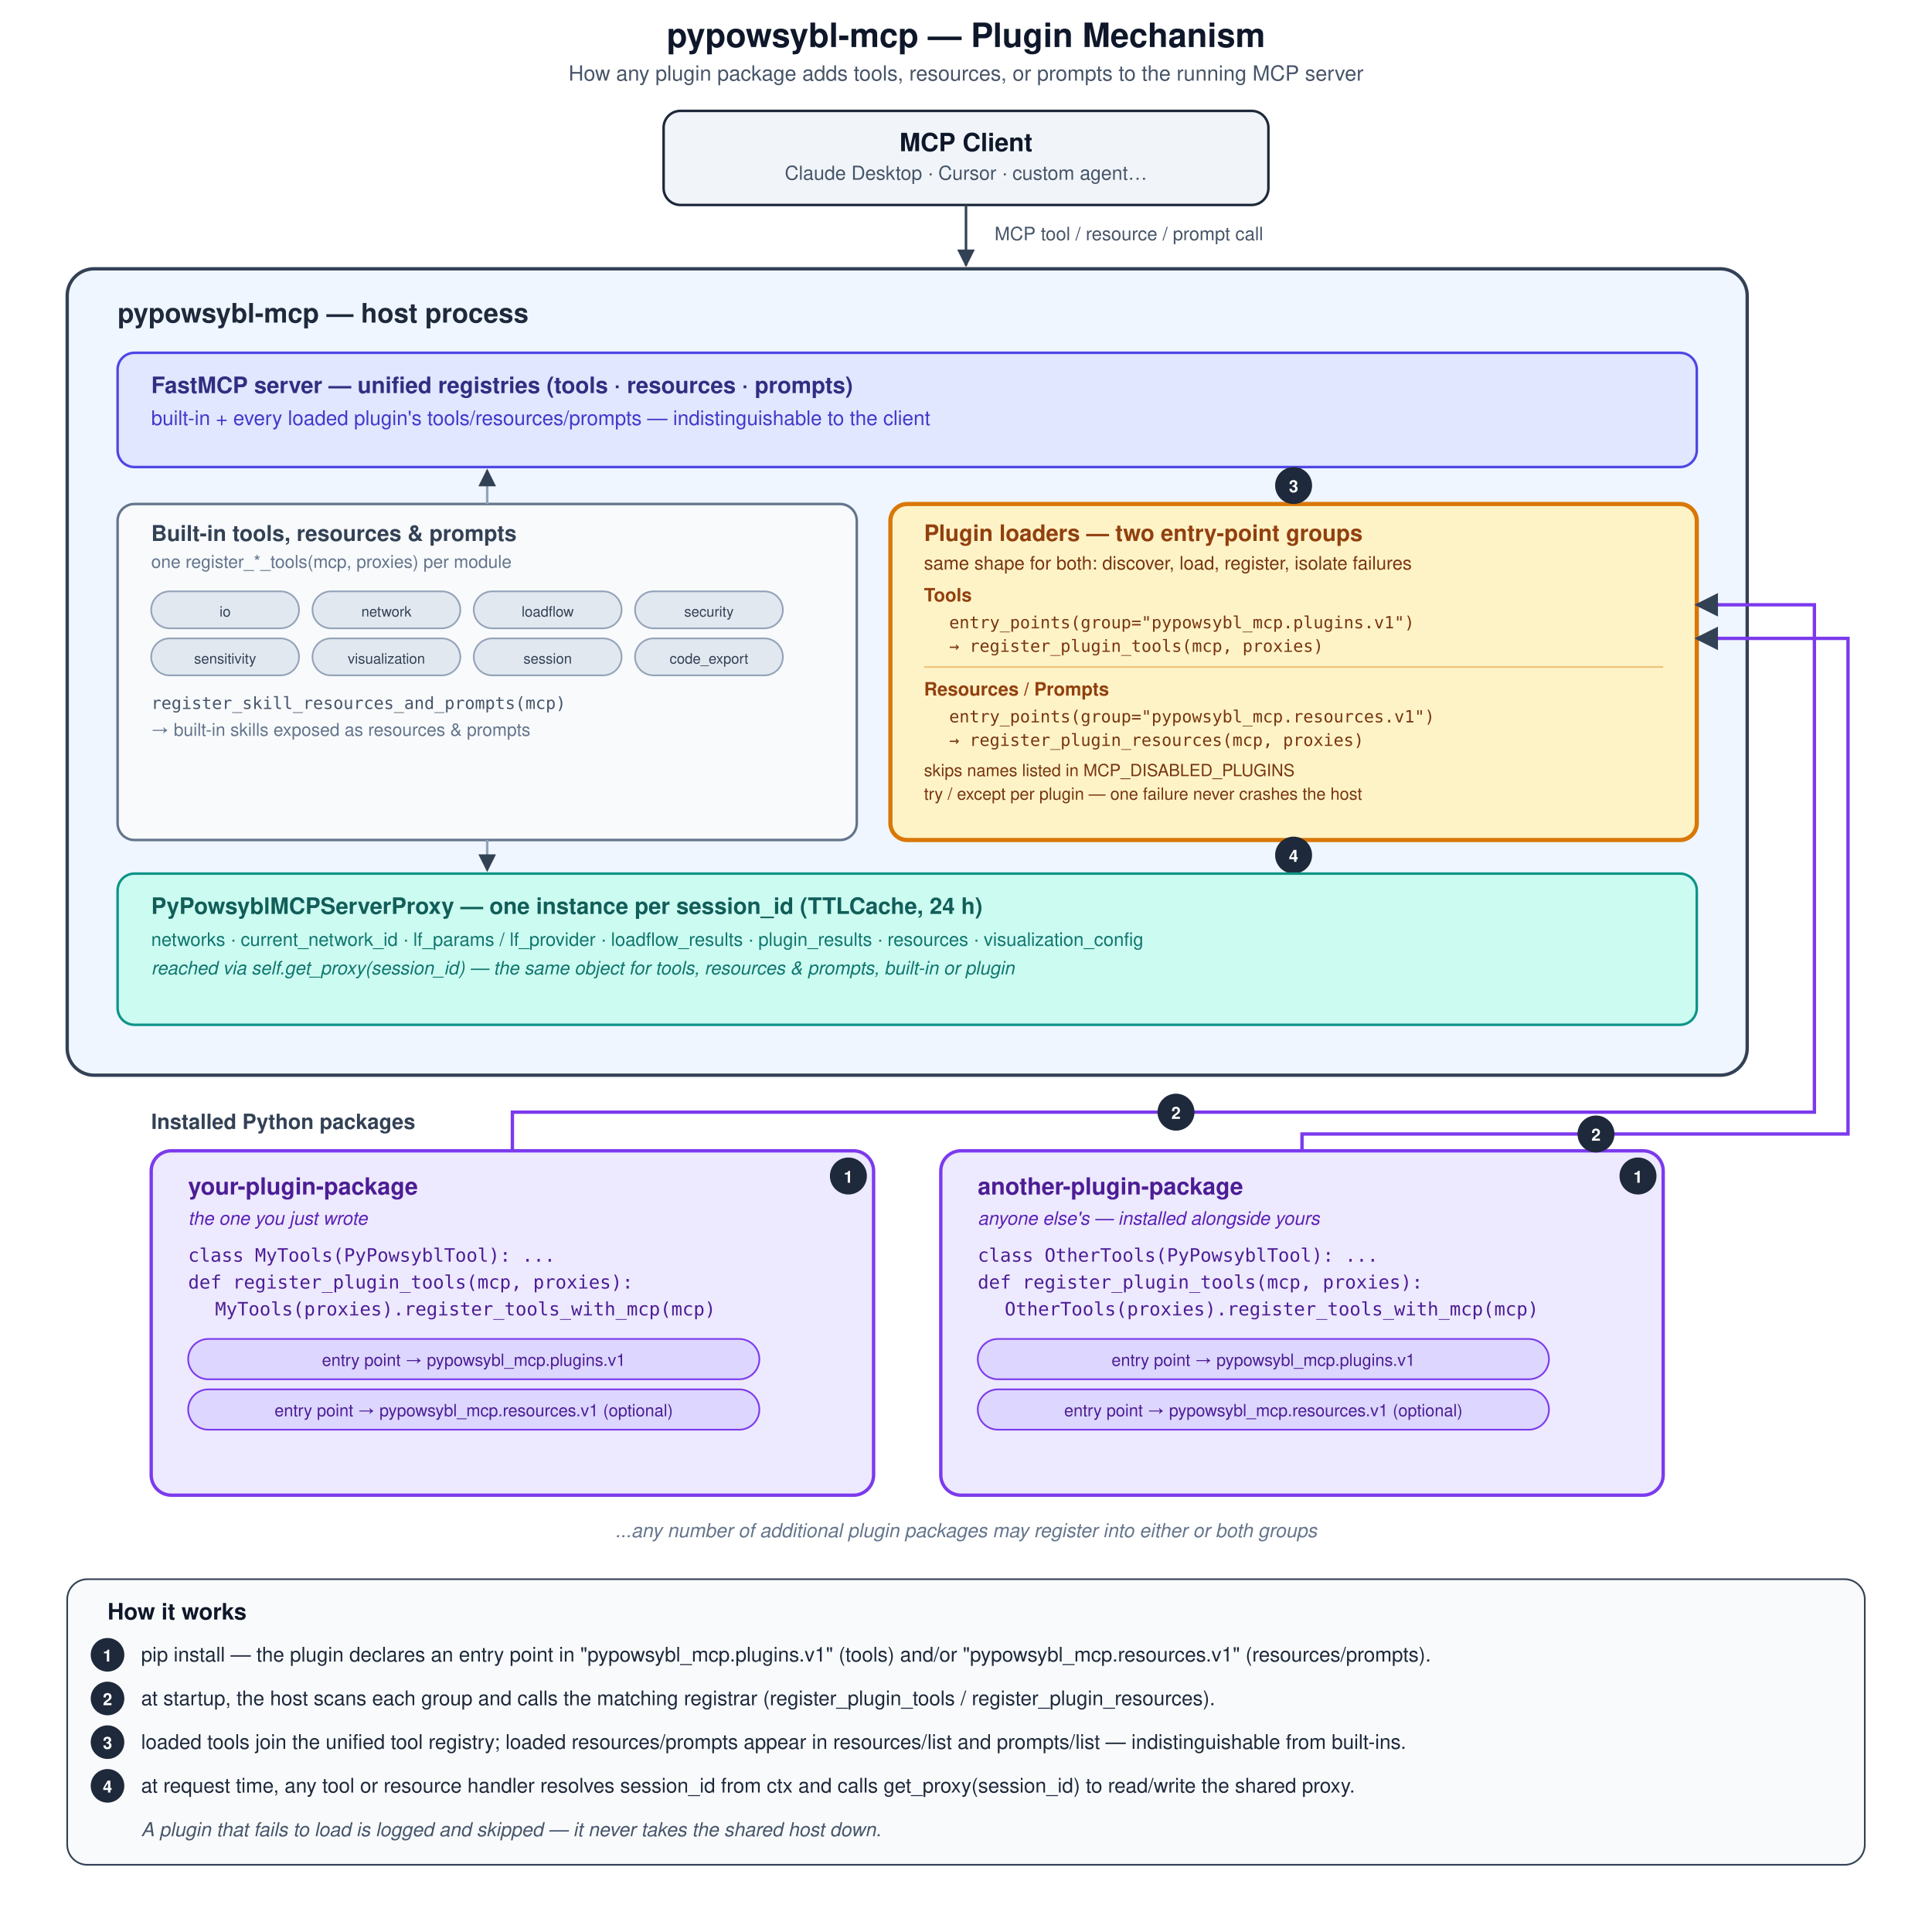
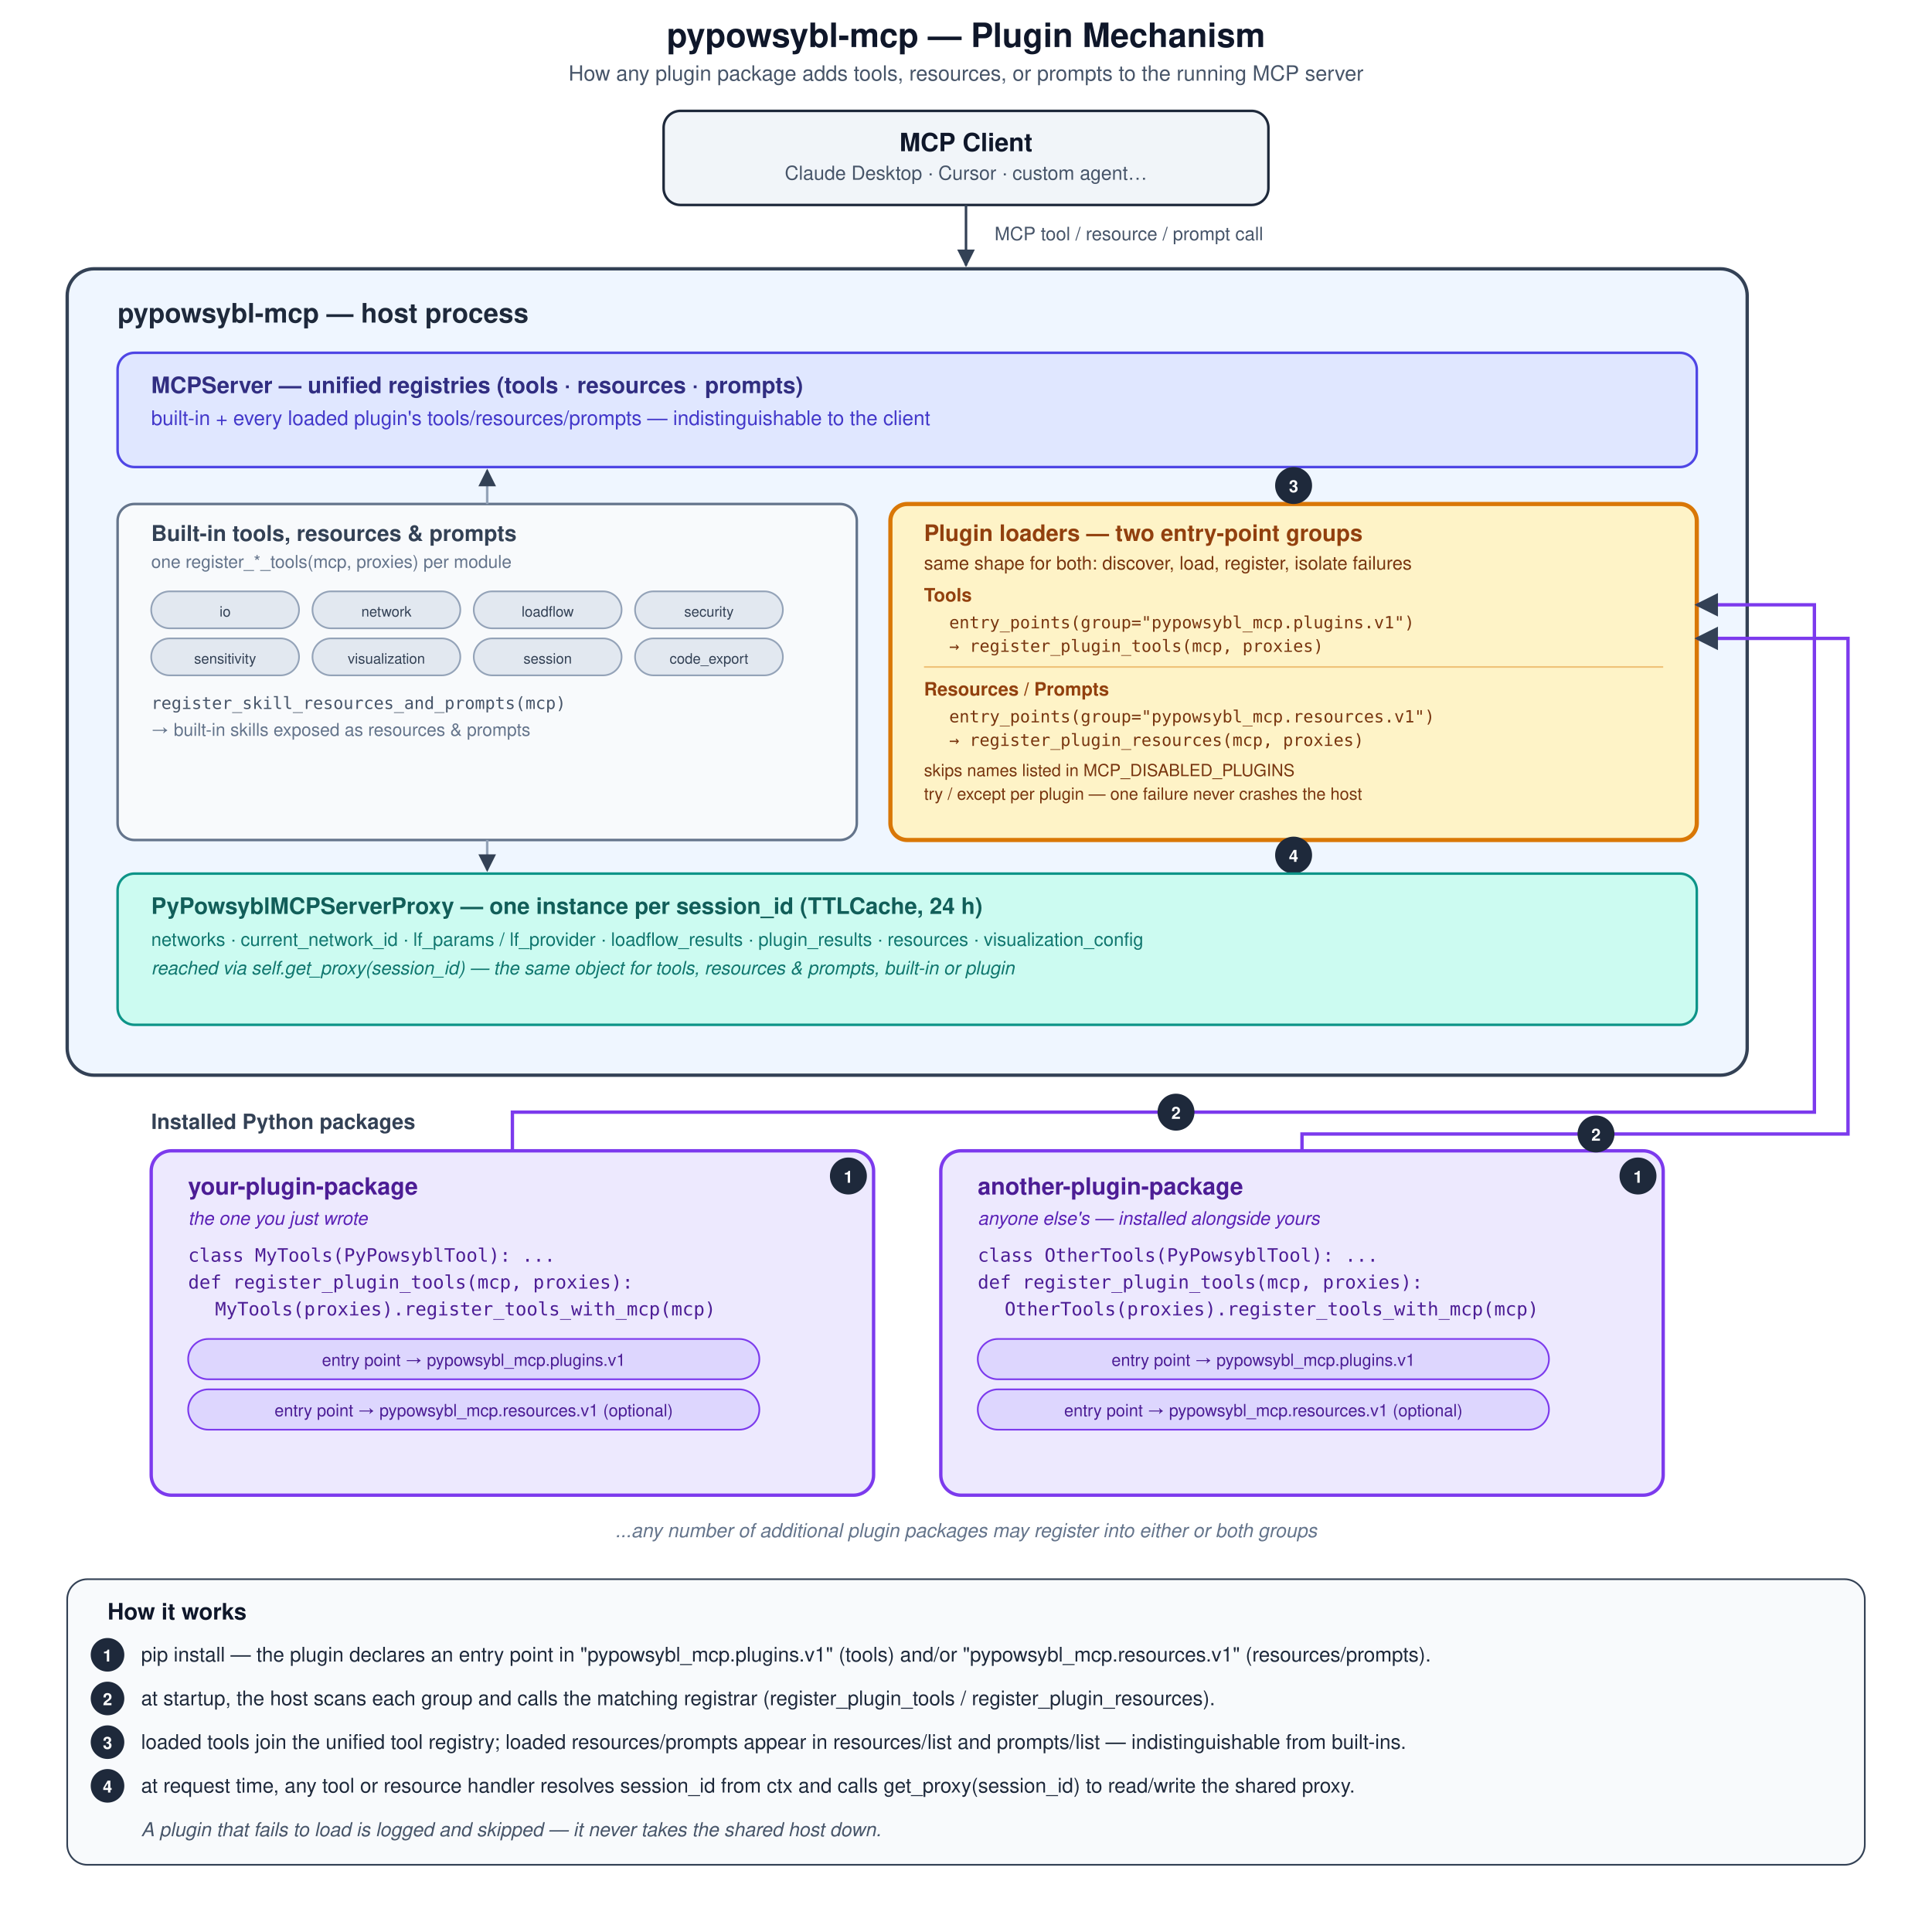
<svg xmlns="http://www.w3.org/2000/svg" viewBox="0 0 1150 1150" font-family="Segoe UI, Helvetica, Arial, sans-serif">
  <defs>
    <marker id="arrow" viewBox="0 0 10 10" refX="9" refY="5" markerWidth="7" markerHeight="7" orient="auto-start-reverse">
      <path d="M0,0 L10,5 L0,10 z" fill="#334155" />
    </marker>
    <marker id="arrow-amber" viewBox="0 0 10 10" refX="9" refY="5" markerWidth="7" markerHeight="7" orient="auto-start-reverse">
      <path d="M0,0 L10,5 L0,10 z" fill="#b45309" />
    </marker>
  </defs>
  <rect x="0" y="0" width="1150" height="1150" fill="#ffffff" />
  <text x="575" y="28" text-anchor="middle" font-size="20" font-weight="700" fill="#0f172a">pypowsybl-mcp — Plugin
        Mechanism
    </text>
  <text x="575" y="48" text-anchor="middle" font-size="12.5" fill="#475569">How any plugin package adds tools,
        resources, or prompts to the running MCP server
    </text>
  <rect x="395" y="66" width="360" height="56" rx="10" fill="#f1f5f9" stroke="#1e293b" stroke-width="1.5" />
  <text x="575" y="90" text-anchor="middle" font-size="15" font-weight="700" fill="#0f172a">MCP Client</text>
  <text x="575" y="107" text-anchor="middle" font-size="11.5" fill="#475569">Claude Desktop · Cursor · custom agent…
    </text>
  <path d="M575,122 L575,158" stroke="#334155" stroke-width="1.5" fill="none" marker-end="url(#arrow)" />
  <text x="592" y="143" font-size="11" fill="#475569">MCP tool / resource / prompt call</text>
  <rect x="40" y="160" width="1000" height="480" rx="16" fill="#eff6ff" stroke="#334155" stroke-width="2" />
  <text x="70" y="192" font-size="16" font-weight="700" fill="#1e293b">pypowsybl-mcp — host process</text>
  <rect x="70" y="210" width="940" height="68" rx="10" fill="#e0e7ff" stroke="#4f46e5" stroke-width="1.5" />
-   <text x="90" y="234" font-size="13.5" font-weight="700" fill="#312e81">FastMCP server — unified registries (tools ·
+   <text x="90" y="234" font-size="13.5" font-weight="700" fill="#312e81">MCPServer — unified registries (tools ·
        resources · prompts)
    </text>
  <text x="90" y="253" font-size="12" fill="#4338ca">built-in + every loaded plugin's tools/resources/prompts —
        indistinguishable to the client
    </text>
  <rect x="70" y="300" width="440" height="200" rx="10" fill="#f8fafc" stroke="#64748b" stroke-width="1.5" />
  <text x="90" y="322" font-size="13" font-weight="700" fill="#334155">Built-in tools, resources &amp; prompts</text>
  <text x="90" y="338" font-size="10.5" fill="#64748b">one register_*_tools(mcp, proxies) per module</text>
  <g font-size="8.5" fill="#334155">
    <rect x="90" y="352" width="88" height="22" rx="11" fill="#e2e8f0" stroke="#94a3b8" />
    <text x="134" y="367" text-anchor="middle">io</text>
    <rect x="186" y="352" width="88" height="22" rx="11" fill="#e2e8f0" stroke="#94a3b8" />
    <text x="230" y="367" text-anchor="middle">network</text>
    <rect x="282" y="352" width="88" height="22" rx="11" fill="#e2e8f0" stroke="#94a3b8" />
    <text x="326" y="367" text-anchor="middle">loadflow</text>
    <rect x="378" y="352" width="88" height="22" rx="11" fill="#e2e8f0" stroke="#94a3b8" />
    <text x="422" y="367" text-anchor="middle">security</text>
  </g>
  <g font-size="8.5" fill="#334155">
    <rect x="90" y="380" width="88" height="22" rx="11" fill="#e2e8f0" stroke="#94a3b8" />
    <text x="134" y="395" text-anchor="middle">sensitivity</text>
    <rect x="186" y="380" width="88" height="22" rx="11" fill="#e2e8f0" stroke="#94a3b8" />
    <text x="230" y="395" text-anchor="middle">visualization</text>
    <rect x="282" y="380" width="88" height="22" rx="11" fill="#e2e8f0" stroke="#94a3b8" />
    <text x="326" y="395" text-anchor="middle">session</text>
    <rect x="378" y="380" width="88" height="22" rx="11" fill="#e2e8f0" stroke="#94a3b8" />
    <text x="422" y="395" text-anchor="middle">code_export</text>
  </g>
  <text x="90" y="422" font-size="10" font-family="SFMono-Regular, Consolas, Menlo, monospace" fill="#475569">
        register_skill_resources_and_prompts(mcp)
    </text>
  <text x="90" y="438" font-size="10.5" fill="#64748b">→ built-in skills exposed as resources &amp; prompts</text>
  <rect x="530" y="300" width="480" height="200" rx="10" fill="#fef3c7" stroke="#d97706" stroke-width="2.5" />
  <text x="550" y="322" font-size="13.5" font-weight="700" fill="#92400e">Plugin loaders — two entry-point groups
    </text>
  <text x="550" y="339" font-size="11" fill="#78350f">same shape for both: discover, load, register, isolate
        failures
    </text>
  <text x="550" y="358" font-size="11" font-weight="700" fill="#92400e">Tools</text>
  <text x="565" y="374" font-size="10" font-family="SFMono-Regular, Consolas, Menlo, monospace" fill="#78350f">
        entry_points(group="pypowsybl_mcp.plugins.v1")
    </text>
  <text x="565" y="388" font-size="10" font-family="SFMono-Regular, Consolas, Menlo, monospace" fill="#78350f">→
        register_plugin_tools(mcp, proxies)
    </text>
  <line x1="550" y1="397" x2="990" y2="397" stroke="#d97706" stroke-width="1" opacity="0.4" />
  <text x="550" y="414" font-size="11" font-weight="700" fill="#92400e">Resources / Prompts</text>
  <text x="565" y="430" font-size="10" font-family="SFMono-Regular, Consolas, Menlo, monospace" fill="#78350f">
        entry_points(group="pypowsybl_mcp.resources.v1")
    </text>
  <text x="565" y="444" font-size="10" font-family="SFMono-Regular, Consolas, Menlo, monospace" fill="#78350f">→
        register_plugin_resources(mcp, proxies)
    </text>
  <text x="550" y="462" font-size="10" fill="#78350f">skips names listed in MCP_DISABLED_PLUGINS</text>
  <text x="550" y="476" font-size="10" fill="#78350f">try / except per plugin — one failure never crashes the host
    </text>
  <path d="M290,300 L290,280" stroke="#94a3b8" stroke-width="1.5" fill="none" marker-end="url(#arrow)" />
  <path d="M290,500 L290,518" stroke="#94a3b8" stroke-width="1.5" fill="none" marker-end="url(#arrow)" />
  <path d="M770,300 L770,280" stroke="#d97706" stroke-width="2" fill="none" marker-end="url(#arrow-amber)" />
  <circle cx="770" cy="289" r="11" fill="#1e293b" />
  <text x="770" y="293" text-anchor="middle" font-size="10" font-weight="700" fill="#ffffff">3</text>
  <path d="M770,500 L770,518" stroke="#d97706" stroke-width="2" fill="none" marker-end="url(#arrow-amber)" />
  <circle cx="770" cy="509" r="11" fill="#1e293b" />
  <text x="770" y="513" text-anchor="middle" font-size="10" font-weight="700" fill="#ffffff">4</text>
  <rect x="70" y="520" width="940" height="90" rx="10" fill="#ccfbf1" stroke="#0d9488" stroke-width="1.5" />
  <text x="90" y="544" font-size="13.5" font-weight="700" fill="#115e59">PyPowsyblMCPServerProxy — one instance per
        session_id (TTLCache, 24 h)
    </text>
  <text x="90" y="563" font-size="11" fill="#0f766e">networks · current_network_id · lf_params / lf_provider ·
        loadflow_results · plugin_results · resources · visualization_config
    </text>
  <text x="90" y="580" font-size="11" font-style="italic" fill="#0f766e">reached via self.get_proxy(session_id) — the
        same object for tools, resources &amp; prompts, built-in or plugin
    </text>
  <text x="90" y="672" font-size="12.5" font-weight="700" fill="#334155">Installed Python packages
    </text>
  <rect x="90" y="685" width="430" height="205" rx="12" fill="#ede9fe" stroke="#7c3aed" stroke-width="2" />
  <circle cx="505" cy="700" r="11" fill="#1e293b" />
  <text x="505" y="704" text-anchor="middle" font-size="10" font-weight="700" fill="#ffffff">1</text>
  <text x="112" y="711" font-size="14" font-weight="700" fill="#4c1d95">your-plugin-package</text>
  <text x="112" y="729" font-size="11" font-style="italic" fill="#5b21b6">the one you just wrote</text>
  <text x="112" y="751" font-size="11" font-family="SFMono-Regular, Consolas, Menlo, monospace" fill="#4c1d95">class
        MyTools(PyPowsyblTool): ...
    </text>
  <text x="112" y="767" font-size="11" font-family="SFMono-Regular, Consolas, Menlo, monospace" fill="#4c1d95">def
        register_plugin_tools(mcp, proxies):
    </text>
  <text x="128" y="783" font-size="11" font-family="SFMono-Regular, Consolas, Menlo, monospace" fill="#4c1d95">
        MyTools(proxies).register_tools_with_mcp(mcp)
    </text>
  <rect x="112" y="797" width="340" height="24" rx="12" fill="#ddd6fe" stroke="#7c3aed" />
  <text x="282" y="813" text-anchor="middle" font-size="10" fill="#4c1d95">entry point →
        pypowsybl_mcp.plugins.v1
    </text>
  <rect x="112" y="827" width="340" height="24" rx="12" fill="#ddd6fe" stroke="#7c3aed" />
  <text x="282" y="843" text-anchor="middle" font-size="10" fill="#4c1d95">entry point →
        pypowsybl_mcp.resources.v1 (optional)
    </text>
  <rect x="560" y="685" width="430" height="205" rx="12" fill="#ede9fe" stroke="#7c3aed" stroke-width="2" />
  <circle cx="975" cy="700" r="11" fill="#1e293b" />
  <text x="975" y="704" text-anchor="middle" font-size="10" font-weight="700" fill="#ffffff">1</text>
  <text x="582" y="711" font-size="14" font-weight="700" fill="#4c1d95">another-plugin-package</text>
  <text x="582" y="729" font-size="11" font-style="italic" fill="#5b21b6">anyone else's — installed alongside yours
    </text>
  <text x="582" y="751" font-size="11" font-family="SFMono-Regular, Consolas, Menlo, monospace" fill="#4c1d95">class
        OtherTools(PyPowsyblTool): ...
    </text>
  <text x="582" y="767" font-size="11" font-family="SFMono-Regular, Consolas, Menlo, monospace" fill="#4c1d95">def
        register_plugin_tools(mcp, proxies):
    </text>
  <text x="598" y="783" font-size="11" font-family="SFMono-Regular, Consolas, Menlo, monospace" fill="#4c1d95">
        OtherTools(proxies).register_tools_with_mcp(mcp)
    </text>
  <rect x="582" y="797" width="340" height="24" rx="12" fill="#ddd6fe" stroke="#7c3aed" />
  <text x="752" y="813" text-anchor="middle" font-size="10" fill="#4c1d95">entry point →
        pypowsybl_mcp.plugins.v1
    </text>
  <rect x="582" y="827" width="340" height="24" rx="12" fill="#ddd6fe" stroke="#7c3aed" />
  <text x="752" y="843" text-anchor="middle" font-size="10" fill="#4c1d95">entry point →
        pypowsybl_mcp.resources.v1 (optional)
    </text>
  <path d="M305,685 L305,662 L1080,662 L1080,360 L1010,360" stroke="#7c3aed" stroke-width="2" fill="none" marker-end="url(#arrow)" />
  <circle cx="700" cy="662" r="11" fill="#1e293b" />
  <text x="700" y="666" text-anchor="middle" font-size="10" font-weight="700" fill="#ffffff">2</text>
  <path d="M775,685 L775,675 L1100,675 L1100,380 L1010,380" stroke="#7c3aed" stroke-width="2" fill="none" marker-end="url(#arrow)" />
  <circle cx="950" cy="675" r="11" fill="#1e293b" />
  <text x="950" y="679" text-anchor="middle" font-size="10" font-weight="700" fill="#ffffff">2</text>
  <text x="575" y="915" text-anchor="middle" font-size="11.5" font-style="italic" fill="#64748b">...any number of
        additional plugin packages may register into either or both groups
    </text>
  <rect x="40" y="940" width="1070" height="170" rx="12" fill="#f8fafc" stroke="#334155" stroke-width="1" />
  <text x="64" y="964" font-size="13.5" font-weight="700" fill="#0f172a">How it works</text>
  <circle cx="64" cy="985" r="10" fill="#1e293b" />
  <text x="64" y="989" text-anchor="middle" font-size="10" font-weight="700" fill="#ffffff">1</text>
  <text x="84" y="989" font-size="12" fill="#1e293b">pip install — the plugin declares an entry point in
        "pypowsybl_mcp.plugins.v1" (tools) and/or "pypowsybl_mcp.resources.v1" (resources/prompts).
    </text>
  <circle cx="64" cy="1011" r="10" fill="#1e293b" />
  <text x="64" y="1015" text-anchor="middle" font-size="10" font-weight="700" fill="#ffffff">2</text>
  <text x="84" y="1015" font-size="12" fill="#1e293b">at startup, the host scans each group and calls the matching
        registrar (register_plugin_tools / register_plugin_resources).
    </text>
  <circle cx="64" cy="1037" r="10" fill="#1e293b" />
  <text x="64" y="1041" text-anchor="middle" font-size="10" font-weight="700" fill="#ffffff">3</text>
  <text x="84" y="1041" font-size="12" fill="#1e293b">loaded tools join the unified tool registry; loaded
        resources/prompts appear in resources/list and prompts/list — indistinguishable from built-ins.
    </text>
  <circle cx="64" cy="1063" r="10" fill="#1e293b" />
  <text x="64" y="1067" text-anchor="middle" font-size="10" font-weight="700" fill="#ffffff">4</text>
  <text x="84" y="1067" font-size="12" fill="#1e293b">at request time, any tool or resource handler resolves
        session_id from ctx and calls get_proxy(session_id) to read/write the shared proxy.
    </text>
  <text x="84" y="1093" font-size="11.5" font-style="italic" fill="#475569">A plugin that fails to load is logged and
        skipped — it never takes the shared host down.
    </text>
</svg>
